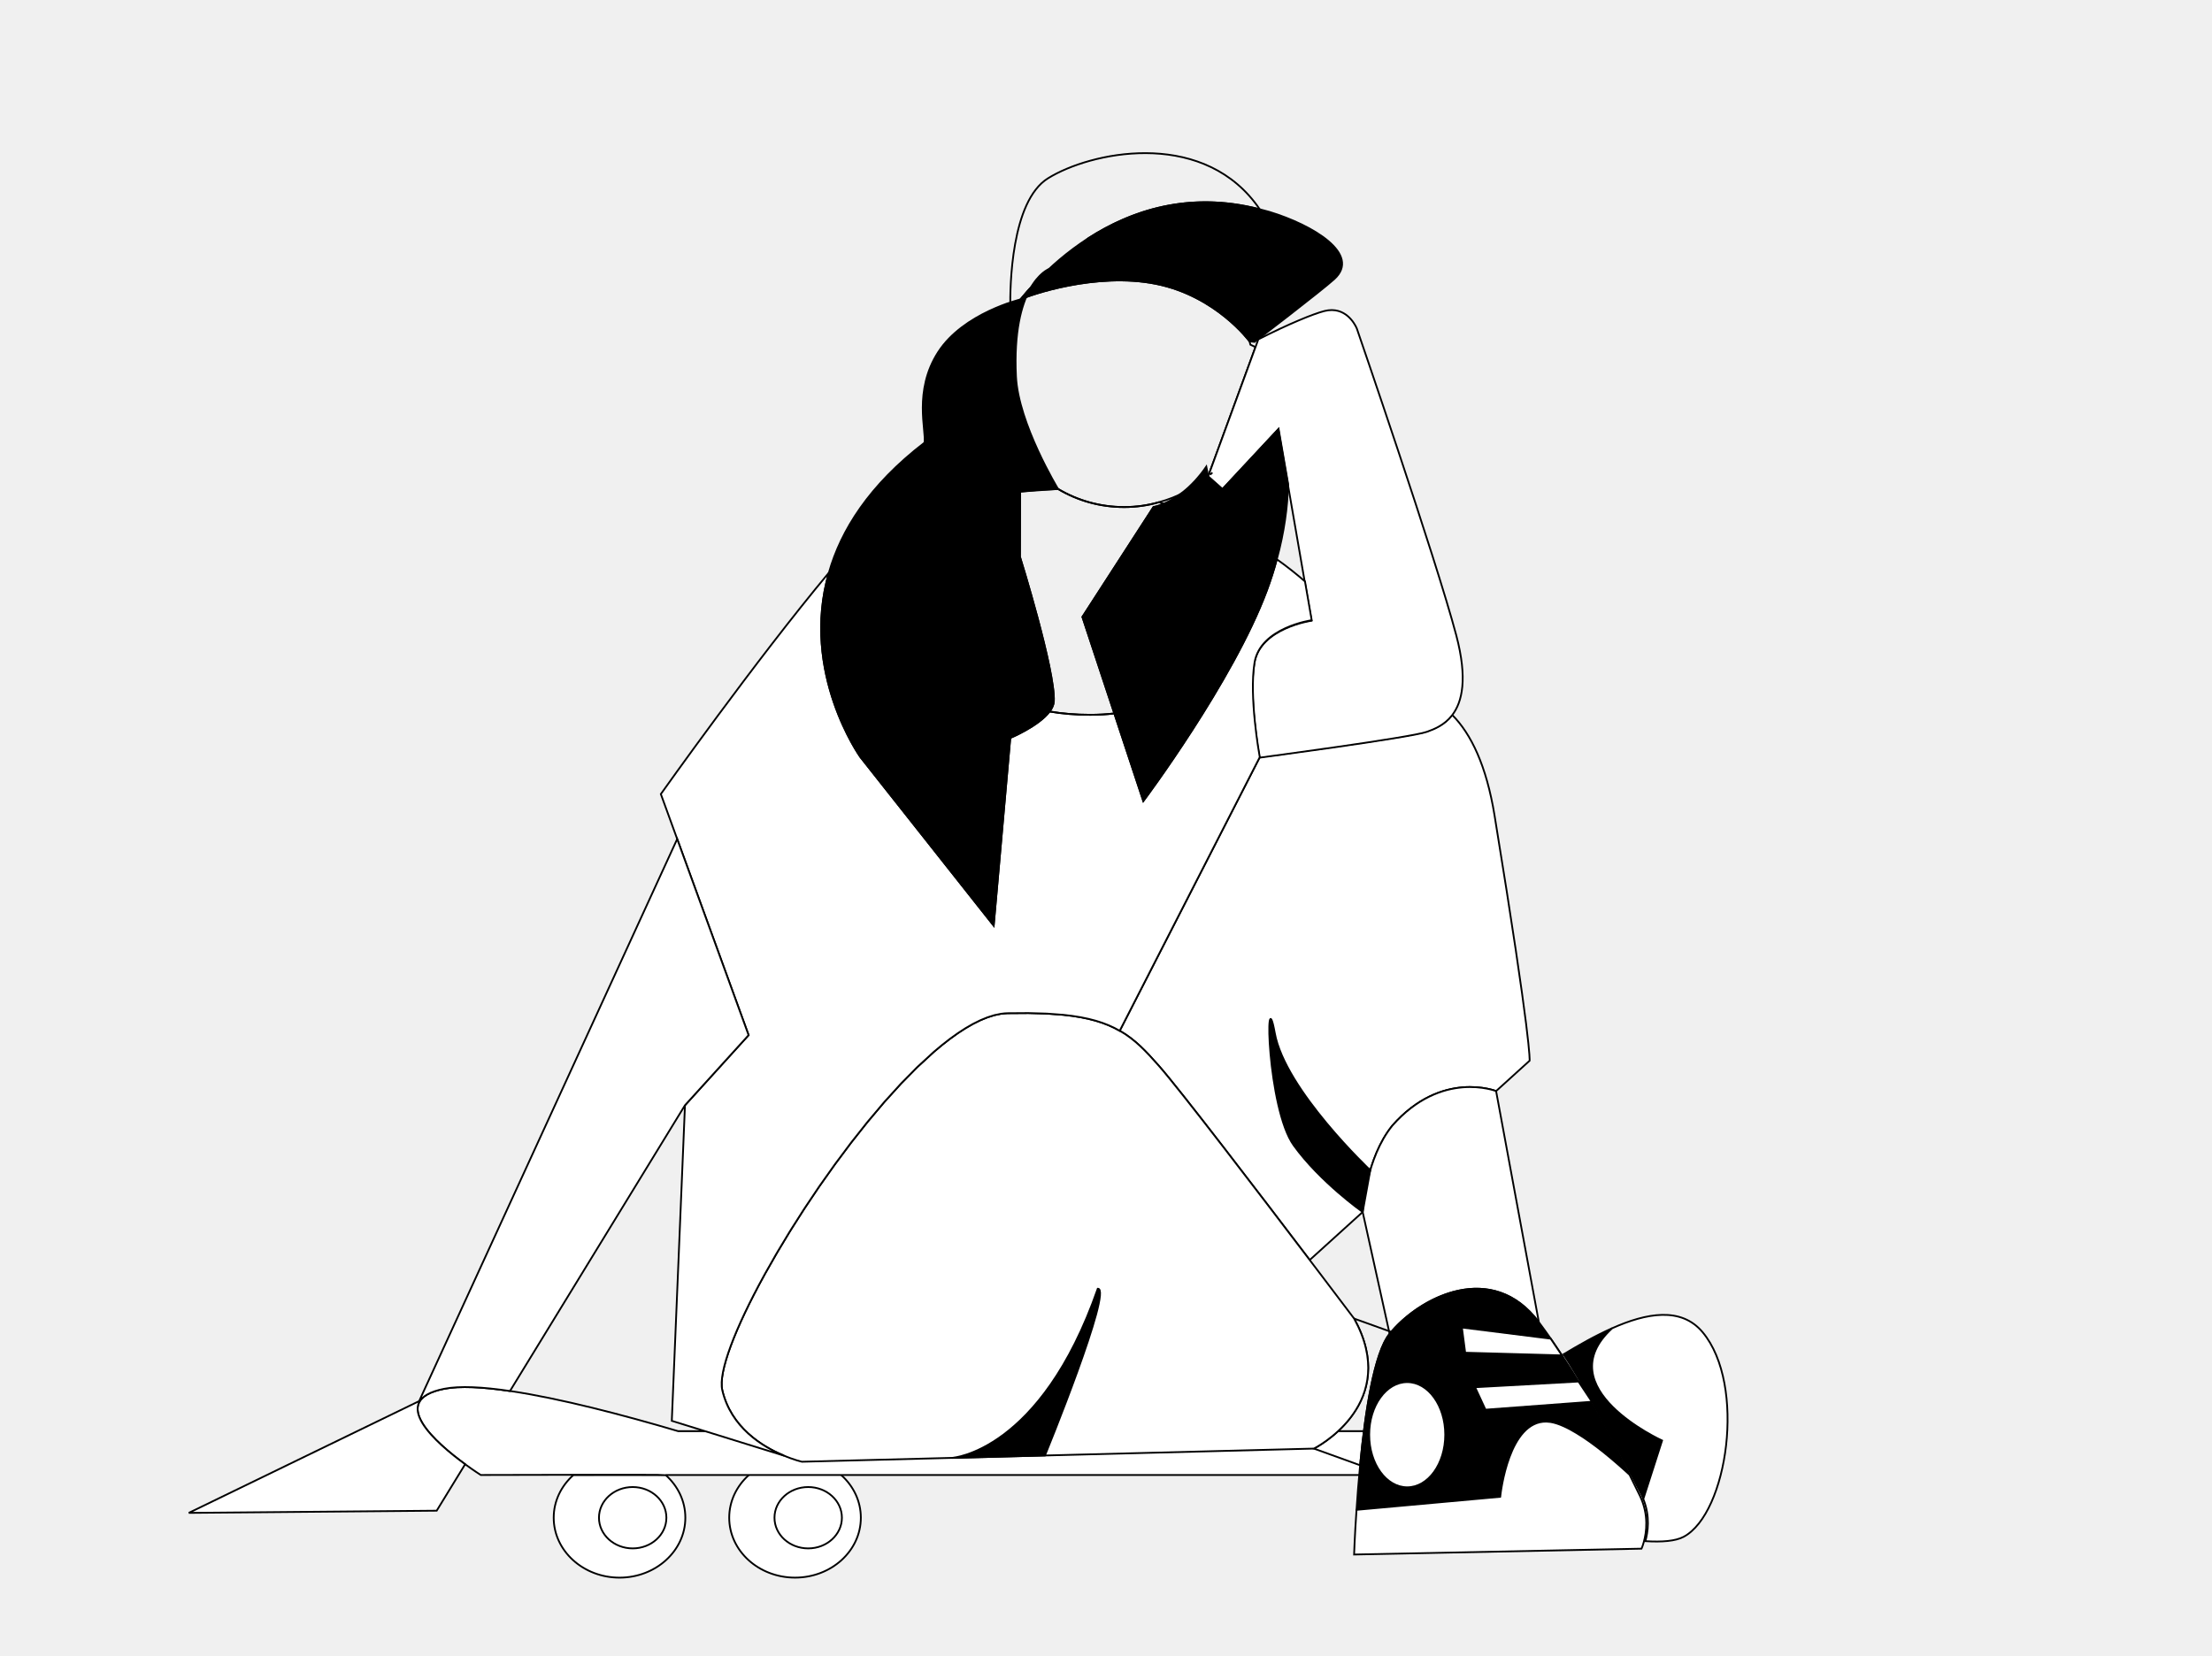
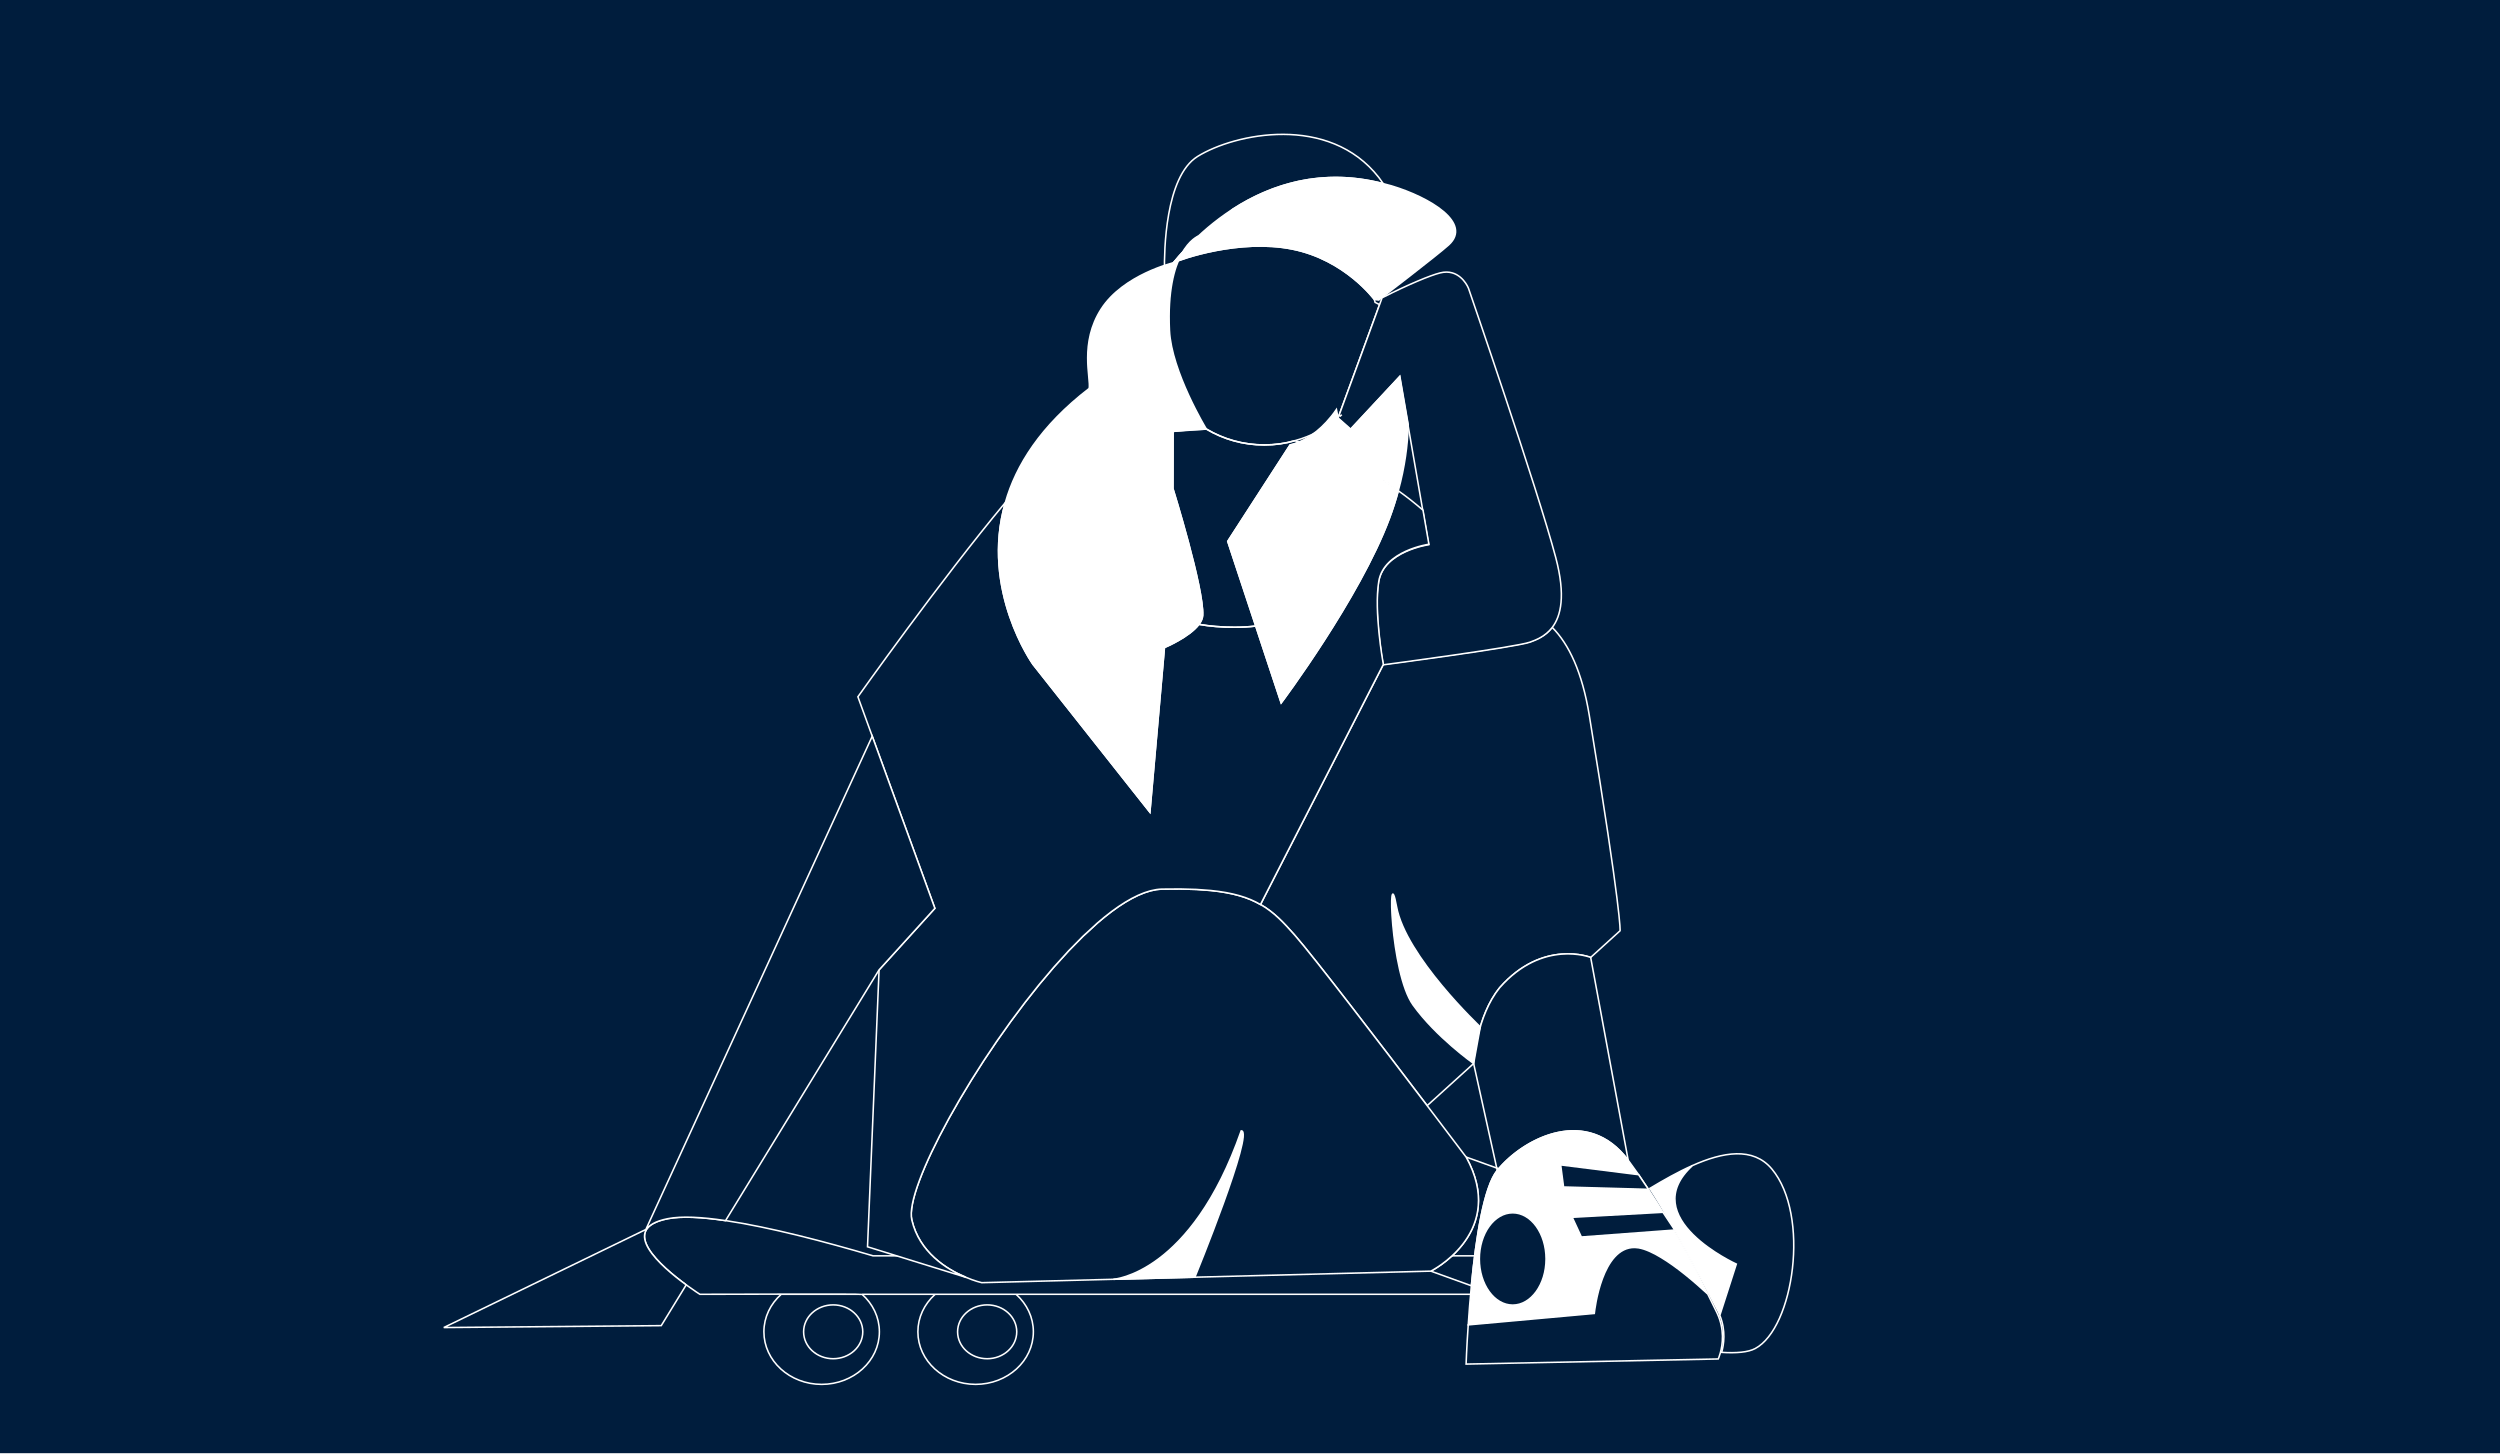
- <svg xmlns="http://www.w3.org/2000/svg" xmlns:xlink="http://www.w3.org/1999/xlink" width="621px" height="465px" viewBox="0 0 621 465" version="1.1">
+ <svg xmlns="http://www.w3.org/2000/svg" width="800" height="465" viewBox="0 0 800 465" fill="none">
+   <g clip-path="url(#clip0_630_1238)">
+     <rect width="800" height="465" fill="#001D3D" />
+     <path fill-rule="evenodd" clip-rule="evenodd" d="M275.858 414.176C279.28 417.222 281.403 421.474 281.403 426.176C281.403 435.462 273.124 443 262.925 443C252.728 443 244.448 435.462 244.448 426.176C244.448 421.474 246.57 417.222 249.993 414.176H275.858Z" fill="#001D3D" />
+     <mask id="mask0_630_1238" style="mask-type:alpha" maskUnits="userSpaceOnUse" x="244" y="414" width="38" height="29">
+       <path d="M275.858 414.176C279.28 417.222 281.403 421.474 281.403 426.176C281.403 435.462 273.124 443 262.925 443C252.728 443 244.448 435.462 244.448 426.176C244.448 421.474 246.57 417.222 249.993 414.176H275.858Z" fill="white" />
+     </mask>
+     <g mask="url(#mask0_630_1238)">
+       <path d="M266.62 434.791C271.847 434.791 276.085 430.934 276.085 426.176C276.085 421.418 271.847 417.561 266.62 417.561C261.394 417.561 257.156 421.418 257.156 426.176C257.156 430.934 261.394 434.791 266.62 434.791Z" fill="#001D3D" stroke="white" stroke-width="0.5" />
+     </g>
+     <path fill-rule="evenodd" clip-rule="evenodd" d="M275.858 414.176C279.28 417.222 281.403 421.474 281.403 426.176C281.403 435.462 273.124 443 262.925 443C252.728 443 244.448 435.462 244.448 426.176C244.448 421.474 246.57 417.222 249.993 414.176H275.858Z" stroke="white" stroke-width="0.5" />
+     <path d="M312.199 442.996C322.403 442.996 330.676 435.465 330.676 426.176C330.676 416.886 322.403 409.356 312.199 409.356C301.994 409.356 293.721 416.886 293.721 426.176C293.721 435.465 301.994 442.996 312.199 442.996Z" fill="#001D3D" />
+     <mask id="mask1_630_1238" style="mask-type:alpha" maskUnits="userSpaceOnUse" x="293" y="409" width="38" height="34">
+       <path d="M312.199 442.996C322.403 442.996 330.676 435.465 330.676 426.176C330.676 416.886 322.403 409.356 312.199 409.356C301.994 409.356 293.721 416.886 293.721 426.176C293.721 435.465 301.994 442.996 312.199 442.996Z" fill="white" />
+     </mask>
+     <g mask="url(#mask1_630_1238)">
+       <path d="M315.894 434.792C321.121 434.792 325.358 430.935 325.358 426.177C325.358 421.419 321.121 417.562 315.894 417.562C310.667 417.562 306.43 421.419 306.43 426.177C306.43 430.935 310.667 434.792 315.894 434.792Z" fill="#001D3D" stroke="white" stroke-width="0.5" />
+     </g>
+     <path d="M312.199 442.996C322.403 442.996 330.676 435.465 330.676 426.176C330.676 416.886 322.403 409.356 312.199 409.356C301.994 409.356 293.721 416.886 293.721 426.176C293.721 435.465 301.994 442.996 312.199 442.996Z" stroke="white" stroke-width="0.5" />
+     <path fill-rule="evenodd" clip-rule="evenodd" d="M219.399 411.021C211.484 405.225 197.554 393.145 213.704 389.976C218.082 389.114 224.56 389.459 232.175 390.597L232.501 390.64C246.333 392.702 263.846 397.286 279.384 401.871H475.263V414.178H275.858C275.701 414.037 223.969 414.178 223.969 414.178C223.969 414.178 222.103 413.003 219.584 411.157L219.399 411.021Z" fill="#001D3D" stroke="white" stroke-width="0.5" />
+     <path fill-rule="evenodd" clip-rule="evenodd" d="M496.691 200.74C502.012 206.107 506.293 214.994 508.572 228.924C519.042 292.919 518.427 297.842 518.427 297.842L509.015 306.378C509.015 306.378 493.747 300.341 479.907 316.051C472.288 325.448 471.561 340.327 471.561 340.327L456.699 353.798L456.662 353.773C442.43 335.011 420.322 306.076 414.338 299.282C410.754 295.215 407.688 291.953 403.55 289.553L403.352 289.443L442.67 212.605C442.67 212.605 485.167 206.976 489.688 205.334C491.64 204.624 494.523 203.527 496.691 200.74Z" fill="#001D3D" stroke="white" stroke-width="0.5" />
+     <path fill-rule="evenodd" clip-rule="evenodd" d="M471.568 340.284C471.617 339.404 472.522 325.159 479.907 316.051C493.747 300.341 509.015 306.378 509.015 306.378L521.026 371.293C507.821 353.663 487.428 364.302 479.125 374.536L471.562 340.327L471.568 340.284Z" fill="#001D3D" stroke="white" stroke-width="0.5" />
+     <path fill-rule="evenodd" clip-rule="evenodd" d="M375.415 84.184C373.602 86.43 372.667 87.86 372.667 87.86L372.632 86.538C372.539 80.615 372.815 56.518 383.234 50.056C395.142 42.672 425.26 36.391 441.202 56.761C441.728 57.434 442.218 58.104 442.672 58.777C422.764 53.619 406.439 59.237 394.58 66.88L378.154 80.987L377.475 81.728L375.502 84.076L375.415 84.184Z" stroke="white" stroke-width="0.5" />
+     <path fill-rule="evenodd" clip-rule="evenodd" d="M379.077 79.975C382.316 76.47 386.746 72.276 392.265 68.429C404.272 60.037 421.434 53.274 442.672 58.777L445.341 59.492C457.555 63.184 471.235 71.389 463.573 78.363C459.945 81.663 441.202 96.004 441.202 96.004L439.79 95.836L439.643 95.328C439.614 95.23 439.585 95.132 439.554 95.033C439.345 94.35 439.79 95.836 439.79 95.836C439.79 95.836 430.454 83.081 413.517 79.697C396.601 76.317 377.892 82.899 375.518 84.072C376.47 82.892 377.659 81.498 379.077 79.975Z" fill="white" stroke="white" stroke-width="0.5" />
+     <path fill-rule="evenodd" clip-rule="evenodd" d="M479.587 374.007L479.223 374.413L479.125 374.536C474.77 379.896 472.245 396.689 470.841 411.446L457.863 406.763C457.863 406.763 482.5 394.455 469.153 370.253L479.587 374.007Z" stroke="white" stroke-width="0.5" />
+     <path fill-rule="evenodd" clip-rule="evenodd" d="M510.167 420.301L469.831 423.962C470.077 420.233 470.403 415.932 470.841 411.446L470.902 410.75C472.319 396.166 474.844 379.816 479.125 374.536L479.223 374.413L479.587 374.007L479.685 373.89C488.296 363.865 508.097 354.038 521.026 371.293L521.278 371.625C523.415 374.493 525.503 377.508 527.499 380.591C527.08 380.837 527.08 380.837 527.499 380.591C535.512 392.739 542.373 405.79 546.488 414.11C538.807 407.027 529.051 399.292 523.15 399.188C512.267 398.991 510.167 420.301 510.167 420.301Z" fill="white" stroke="white" stroke-width="0.5" />
+     <path fill-rule="evenodd" clip-rule="evenodd" d="M550.46 433.064C550.152 434.208 549.838 434.867 549.838 434.867L469.153 436.51C469.153 436.51 469.319 431.347 469.831 423.962L510.167 420.301L510.179 420.246C510.309 418.996 512.606 398.997 523.15 399.188L524.302 399.292C525.411 399.471 526.63 399.871 527.918 400.449C529.094 400.966 530.332 401.624 531.601 402.406C536.454 405.317 541.85 409.834 546.488 414.11L549.432 420.098C551.951 425.415 551.224 430.35 550.491 432.947L550.46 433.064Z" fill="#001D3D" stroke="white" stroke-width="0.5" />
+     <path fill-rule="evenodd" clip-rule="evenodd" d="M428.189 133.734C424.244 137.087 419.57 139.601 414.435 141L414.363 141.02C411.256 141.921 407.974 142.382 404.584 142.382C397.834 142.382 391.508 140.553 386.093 137.331L386.03 137.294C375.214 130.96 367.966 119.217 367.966 105.796C367.966 99.278 369.675 93.156 372.692 87.863L372.854 87.598C373.212 87.073 374.107 85.805 375.518 84.072C377.892 82.899 396.601 76.317 413.517 79.697C430.455 83.081 439.79 95.836 439.79 95.836L439.834 95.984L440.032 96.776L441.467 97.462L428.189 133.734Z" stroke="white" stroke-width="0.5" />
+     <path fill-rule="evenodd" clip-rule="evenodd" d="M442.262 95.292C450.682 91.01 457.703 88.119 460.832 87.331C461.547 87.151 462.212 87.07 462.834 87.068H462.963C467.915 87.138 469.917 92.254 469.917 92.254C469.917 92.254 492.09 156.663 497.836 178.406C501.07 190.631 499.499 197.15 496.697 200.802L496.629 200.888C494.461 203.675 491.579 204.771 489.626 205.482C485.105 207.123 442.608 212.752 442.608 212.752L442.599 212.704C442.421 211.716 439.579 195.739 441.141 186.201C442.752 176.355 457.186 174.303 457.186 174.303L447.886 120.561L432.138 137.459L428.127 133.904L442.262 95.292ZM429.37 132.712C429.154 132.909 428.936 133.103 428.715 133.293C428.936 133.103 429.154 132.909 429.37 132.712Z" fill="#001D3D" stroke="white" stroke-width="0.5" />
+     <path fill-rule="evenodd" clip-rule="evenodd" d="M541.603 372.967C523.237 389.766 555.616 404.505 555.616 404.505L550.343 420.91L549.894 419.79C549.894 419.79 535.974 392.431 527.961 380.284C532.155 377.773 536.855 375.065 541.603 372.967Z" fill="white" stroke="white" stroke-width="0.5" />
+     <path fill-rule="evenodd" clip-rule="evenodd" d="M541.603 372.967C551.205 368.684 560.98 366.868 567.01 374.099C579.328 388.868 573.988 424.965 561.67 431.531C559.409 432.738 555.609 433.058 550.922 432.756C551.612 430.375 552.345 425.87 550.343 420.91L555.615 404.504C555.615 404.504 523.237 389.766 541.603 372.967Z" fill="#001D3D" stroke="white" stroke-width="0.5" />
+     <path fill-rule="evenodd" clip-rule="evenodd" d="M524.345 375.896L499.413 372.764L500.337 379.84L527.499 380.591L524.345 375.896Z" fill="#001D3D" stroke="white" stroke-width="0.5" />
+     <path fill-rule="evenodd" clip-rule="evenodd" d="M503.109 389.533L532.149 387.933L535.912 393.612L506.034 395.84L503.109 389.533Z" fill="#001D3D" stroke="white" stroke-width="0.5" />
+     <path d="M484.065 417.632C489.961 417.632 494.74 411.02 494.74 402.864C494.74 394.707 489.961 388.095 484.065 388.095C478.169 388.095 473.389 394.707 473.389 402.864C473.389 411.02 478.169 417.632 484.065 417.632Z" fill="#001D3D" stroke="white" stroke-width="0.5" />
+     <path fill-rule="evenodd" clip-rule="evenodd" d="M308.76 408.603C302.93 406.141 294.176 400.769 291.771 390.357C290.598 385.28 295.443 372.825 303.494 358.173L303.903 357.435L307.122 351.798L309.04 348.604L310.838 345.638L312.898 342.389L314.816 339.392L316.997 336.131L319.014 333.134L321.296 329.903L323.393 326.949L325.755 323.78L327.911 320.9L330.334 317.83L332.529 315.067L334.993 312.137L337.205 309.516L339.693 306.765L341.898 304.335L344.395 301.793L346.569 299.596L349.061 297.301L351.208 295.332L352.369 294.359L353.445 293.461L354.626 292.538L355.68 291.72L356.851 290.876L357.881 290.138L359.039 289.381L360.039 288.735L361.187 288.07L362.151 287.517L363.291 286.95L364.212 286.492L365.352 286.023L366.216 285.67L367.377 285.304L368.159 285.059L369.405 284.8L370.035 284.67L371.84 284.512L377.688 284.47L382.865 284.619L387.434 284.957C394.577 285.677 399.447 287.178 403.352 289.443L403.55 289.553C407.688 291.953 410.754 295.215 414.338 299.282C420.321 306.076 442.43 335.011 456.662 353.773L459.292 357.226L469.153 370.253L470.299 372.487C480.979 395.219 457.863 406.763 457.863 406.763L314.149 410.455C314.149 410.455 311.938 409.975 308.897 408.658L308.76 408.603Z" fill="#001D3D" stroke="white" stroke-width="0.5" />
+     <path fill-rule="evenodd" clip-rule="evenodd" d="M447.45 157.039C450.565 159.25 453.207 161.389 455.363 163.271L457.248 174.156C457.248 174.156 442.814 176.207 441.202 186.053C439.641 195.592 442.482 211.569 442.661 212.556L442.67 212.605L403.352 289.442C399.447 287.178 394.577 285.676 387.434 284.956L382.865 284.619L377.688 284.47L371.84 284.512C371.25 284.525 370.648 284.579 370.035 284.67L370.028 284.671L369.405 284.8L368.174 285.054L368.145 285.062L367.377 285.304L366.24 285.66L366.194 285.676L365.352 286.023L364.245 286.476L364.181 286.505L363.291 286.95L362.193 287.492L362.111 287.535L361.187 288.07L360.09 288.704L359.99 288.766L359.039 289.381L357.942 290.095L357.822 290.175L356.851 290.876L355.752 291.658L355.613 291.762L354.626 292.538L353.526 293.393L353.367 293.522L352.369 294.359L351.269 295.276L351.091 295.43L349.061 297.301L346.682 299.479L346.569 299.596L346.464 299.688L344.395 301.793L342.031 304.187L341.898 304.334L341.774 304.464L339.693 306.765L337.356 309.337L337.205 309.516L337.062 309.676L334.993 312.137L332.697 314.851L332.529 315.066L332.369 315.251L330.334 317.83L328.094 320.654L327.911 320.9L327.736 321.122L325.755 323.78L323.588 326.672L323.393 326.949L323.204 327.202L321.296 329.903L319.218 332.832L319.014 333.134L318.814 333.417L316.997 336.131L315.024 339.066L314.816 339.392L314.607 339.7L312.898 342.389L311.047 345.287L310.838 345.638L310.624 345.97L309.04 348.604L307.327 351.435L307.122 351.798L306.906 352.155L305.461 354.702L303.903 357.435L303.495 358.173C295.443 372.825 290.598 385.28 291.771 390.357C294.195 400.849 303.069 406.227 308.897 408.658L308.9 408.689L277.604 398.972L281.3 310.359L299.162 290.667L274.525 222.975C274.525 222.975 301.147 185.425 321.717 160.798C313.618 188.858 330.573 212.605 330.573 212.605L367.966 259.897L372.621 207.209C372.621 207.209 380.576 203.901 383.655 199.792C387.165 200.4 390.952 200.719 395.039 200.719C397.427 200.719 399.694 200.597 401.845 200.334L409.977 224.924C409.977 224.924 435.054 191.465 444.621 165.848C445.743 162.843 446.683 159.906 447.45 157.039Z" fill="#001D3D" stroke="white" stroke-width="0.5" />
+     <path fill-rule="evenodd" clip-rule="evenodd" d="M384.659 137.39L386.093 137.331C391.508 140.553 397.834 142.382 404.584 142.382C407.974 142.382 411.257 141.921 414.363 141.02L415.74 141.438C413.961 142.207 412.831 142.382 412.831 142.382L392.884 173.233L401.845 200.335C399.695 200.597 397.427 200.719 395.039 200.719C390.952 200.719 387.165 200.4 383.655 199.792L383.72 199.705C384.381 198.809 384.802 197.872 384.853 196.925C385.306 188.449 375.337 156.354 375.337 156.354L375.382 138.058L375.907 138.007L384.659 137.39Z" stroke="white" stroke-width="0.5" />
+     <path fill-rule="evenodd" clip-rule="evenodd" d="M383.655 199.792C380.576 203.901 372.621 207.209 372.621 207.209L367.966 259.897L330.573 212.605C330.573 212.605 313.618 188.858 321.717 160.798C322.155 160.269 322.591 159.747 323.024 159.231L322.839 159.444L321.717 160.798C325.097 148.913 332.988 136.263 348.538 124.311C349.148 121.125 345.355 109.747 352.438 98.817C359.521 87.887 375.518 84.072 375.518 84.072L378.076 81.334C380.628 76.613 383.474 75.556 383.474 75.556L378.076 81.334C375.728 85.677 373.628 93.122 374.224 105.697C374.851 118.924 386.03 137.294 386.03 137.294L384.659 137.39L380.55 137.561L375.907 138.007L375.382 138.044L375.337 156.354C375.337 156.354 385.305 188.449 384.853 196.925C384.802 197.872 384.381 198.808 383.72 199.705L383.655 199.792ZM392.884 173.233L412.831 142.382C412.831 142.382 413.961 142.207 415.74 141.437L415.879 141.377C418.812 140.091 423.413 137.228 427.659 131.035L428.189 133.756L432.199 137.311L447.948 120.413L450.633 135.916C450.46 142.361 449.53 149.441 447.45 157.039L446.473 156.327C445.389 155.6 444.489 154.378 443.289 153.961L442.755 153.835C444.424 154.905 445.993 155.974 447.45 157.039C446.683 159.906 445.743 162.843 444.621 165.849C435.054 191.465 409.977 224.924 409.977 224.924L392.884 173.233ZM439.874 152.049C439.709 151.95 439.544 151.852 439.378 151.754C439.212 151.656 439.045 151.558 438.877 151.459C439.212 151.656 439.545 151.852 439.874 152.049ZM437.913 150.903L438.073 150.995L437.913 150.903ZM435.525 149.581L435.639 149.642L435.525 149.581ZM338.451 148.821L338.352 148.867L338.608 148.749L338.451 148.821ZM338.968 148.583L338.871 148.628L339.121 148.514L338.968 148.583ZM339.484 148.349L339.388 148.392L339.634 148.281L339.484 148.349ZM339.998 148.117L339.904 148.159L340.148 148.051L339.998 148.117ZM340.512 147.888L340.419 147.93L340.661 147.823L340.512 147.888ZM341.025 147.662L340.932 147.703L341.175 147.597L341.025 147.662ZM341.537 147.439L341.443 147.48L341.689 147.373L341.537 147.439ZM374.584 138.155C370.911 138.614 367.141 139.281 363.277 140.181C359.412 141.081 355.454 142.213 351.407 143.603C359.504 140.823 367.238 139.074 374.584 138.155Z" fill="white" stroke="white" stroke-width="0.5" />
+     <path fill-rule="evenodd" clip-rule="evenodd" d="M219.585 411.157L211.599 424.202L142 424.818L206.671 393.434L279.117 235.591L299.161 290.667L281.3 310.359L232.175 390.597C224.56 389.459 218.082 389.114 213.704 389.976C197.428 393.169 211.704 405.415 219.585 411.157Z" fill="#001D3D" stroke="white" stroke-width="0.5" />
+     <path fill-rule="evenodd" clip-rule="evenodd" d="M356.268 409.378C356.268 409.378 381.144 407.821 397.195 361.865C401.543 361.755 382.357 408.708 382.357 408.708L356.268 409.378Z" fill="white" stroke="white" stroke-width="0.5" />
+     <path fill-rule="evenodd" clip-rule="evenodd" d="M473.692 328.599C473.692 328.599 449.746 306.039 446.87 290.039C443.996 274.04 444.816 311.374 452.209 321.626C459.6 331.885 471.561 340.327 471.561 340.327L473.692 328.599Z" fill="white" stroke="white" stroke-width="0.5" />
+   </g>
  <defs>
-     <path d="M31.41,0 C34.833,3.046 36.955,7.298 36.955,12 C36.955,21.286 28.676,28.824 18.477,28.824 C8.28,28.824 0,21.286 0,12 C0,7.298 2.122,3.046 5.546,0 L31.41,0 Z" id="path-1" />
-     <ellipse id="path-3" cx="18.477" cy="16.82" rx="18.477" ry="16.82" />
+     <clipPath id="clip0_630_1238">
+       <rect width="800" height="465" fill="white" />
+     </clipPath>
  </defs>
-   <g id="Artboard" stroke="none" stroke-width="1" fill="none" fill-rule="evenodd">
-     <g id="g_02" transform="translate(0, -325)">
-       <rect id="Rectangle" x="0" y="0" width="575" height="914" />
-       <g id="Layer1" transform="translate(53, 368)">
-         <g id="Group" transform="translate(64.24344, 346.4933)">
-           <g transform="translate(38.20437, 24.68273)">
-             <path d="M31.41,0 C34.833,3.046 36.955,7.298 36.955,12 C36.955,21.286 28.676,28.824 18.477,28.824 C8.28,28.824 0,21.286 0,12 C0,7.298 2.122,3.046 5.546,0 L31.41,0 Z" id="Path" fill="#FFFFFF" />
-             <g id="Clipped">
-               <mask id="mask-2" fill="white">
-                 <use xlink:href="#path-1" />
-               </mask>
-               <g id="Path" />
-               <g id="Group" mask="url(#mask-2)" fill="#FFFFFF" stroke="#000000" stroke-width="0.5">
-                 <g transform="translate(12.70865, 3.385286)" id="Oval">
-                   <ellipse cx="9.464" cy="8.615" rx="9.464" ry="8.615" />
-                 </g>
-               </g>
-             </g>
-             <path d="M31.41,0 C34.833,3.046 36.955,7.298 36.955,12 C36.955,21.286 28.676,28.824 18.477,28.824 C8.28,28.824 0,21.286 0,12 C0,7.298 2.122,3.046 5.546,0 L31.41,0 Z" id="Path" stroke="#000000" stroke-width="0.5" />
-           </g>
-           <g transform="translate(87.47767, 19.86254)">
-             <ellipse id="Oval" fill="#FFFFFF" cx="18.477" cy="16.82" rx="18.477" ry="16.82" />
-             <g id="Clipped">
-               <mask id="mask-4" fill="white">
-                 <use xlink:href="#path-3" />
-               </mask>
-               <g id="Oval" />
-               <g id="Group" mask="url(#mask-4)" fill="#FFFFFF" stroke="#000000" stroke-width="0.5">
-                 <g transform="translate(12.70865, 8.20548)" id="Oval">
-                   <ellipse cx="9.464" cy="8.615" rx="9.464" ry="8.615" />
-                 </g>
-               </g>
-             </g>
-             <ellipse id="Oval" stroke="#000000" stroke-width="0.5" cx="18.477" cy="16.82" rx="18.477" ry="16.82" />
-           </g>
-           <path d="M13.156,21.528 C5.241,15.731 -8.689,3.651 7.46,0.482 C11.839,-0.379 18.316,-0.035 25.932,1.104 L26.257,1.147 C40.09,3.208 57.603,7.793 73.14,12.377 L269.02,12.377 L269.02,24.685 L69.614,24.685 C69.458,24.543 17.725,24.685 17.725,24.685 C17.725,24.685 15.86,23.509 13.341,21.663 L13.156,21.528 Z" id="Path" stroke="#000000" stroke-width="0.5" fill="#FFFFFF" />
-         </g>
-         <path d="M354.691,157.74 C360.012,163.107 364.293,171.994 366.572,185.924 C377.042,249.919 376.426,254.842 376.426,254.842 L367.015,263.378 C367.015,263.378 351.747,257.341 337.907,273.051 C330.288,282.448 329.561,297.328 329.561,297.328 L314.699,310.798 L314.662,310.773 C300.43,292.011 278.321,263.076 272.338,256.282 C268.754,252.215 265.688,248.953 261.55,246.553 L261.352,246.443 L300.67,169.605 C300.67,169.605 343.167,163.976 347.688,162.334 C349.64,161.624 352.523,160.527 354.691,157.74 Z" id="Path" stroke="#000000" stroke-width="0.5" fill="#FFFFFF" />
-         <path d="M329.568,297.284 C329.617,296.404 330.522,282.159 337.907,273.051 C351.747,257.341 367.015,263.378 367.015,263.378 L379.026,328.293 C365.82,310.663 345.427,321.302 337.125,331.536 L329.561,297.328 L329.568,297.284 Z" id="Path" stroke="#000000" stroke-width="0.5" fill="#FFFFFF" />
-         <path d="M233.415,41.184 C231.602,43.43 230.667,44.86 230.667,44.86 L230.632,43.538 C230.539,37.615 230.815,13.518 241.234,7.056 C253.142,-0.328 283.26,-6.609 299.202,13.761 C299.728,14.434 300.218,15.104 300.672,15.777 C280.764,10.619 264.439,16.238 252.58,23.88 L236.154,37.987 L235.475,38.727 L233.502,41.076 L233.415,41.184 Z" id="Path" stroke="#000000" stroke-width="0.5" />
-         <path d="M237.077,36.975 C240.316,33.47 244.746,29.276 250.265,25.429 C262.273,17.037 279.434,10.274 300.672,15.777 L303.341,16.492 C315.555,20.184 329.235,28.389 321.573,35.363 C317.945,38.663 299.202,53.004 299.202,53.004 L297.79,52.836 L297.643,52.328 C297.614,52.23 297.585,52.132 297.554,52.033 C297.345,51.35 297.79,52.836 297.79,52.836 C297.79,52.836 288.455,40.081 271.517,36.697 C254.601,33.317 235.892,39.899 233.518,41.072 C234.47,39.892 235.659,38.498 237.077,36.975 Z" id="Path" stroke="#000000" stroke-width="0.5" fill="#000000" />
-         <path d="M337.587,331.007 L337.223,331.413 L337.125,331.536 C332.77,336.896 330.245,353.689 328.841,368.446 L315.863,363.763 C315.863,363.763 340.5,351.455 327.153,327.253 L337.587,331.007 Z" id="Path" stroke="#000000" stroke-width="0.5" />
-         <path d="M368.167,377.301 L327.831,380.962 C328.077,377.233 328.403,372.932 328.841,368.446 L328.902,367.75 C330.319,353.166 332.844,336.816 337.125,331.536 L337.223,331.413 L337.587,331.007 L337.685,330.89 C346.296,320.865 366.098,311.038 379.026,328.293 L379.278,328.625 C381.415,331.493 383.503,334.508 385.499,337.591 C385.08,337.837 385.08,337.837 385.499,337.591 C393.512,349.739 400.373,362.791 404.488,371.11 C396.807,364.028 387.051,356.292 381.151,356.188 C370.267,355.991 368.167,377.301 368.167,377.301 Z" id="Path" stroke="#000000" stroke-width="0.5" fill="#000000" />
-         <path d="M408.46,390.064 C408.152,391.208 407.838,391.867 407.838,391.867 L327.153,393.51 C327.153,393.51 327.319,388.347 327.831,380.962 L368.167,377.301 L368.179,377.246 C368.309,375.996 370.606,355.997 381.151,356.188 L382.302,356.292 C383.411,356.471 384.63,356.871 385.918,357.449 C387.094,357.966 388.332,358.625 389.601,359.406 C394.454,362.317 399.85,366.834 404.488,371.11 L407.432,377.098 C409.951,382.415 409.224,387.35 408.491,389.947 L408.46,390.064 Z" id="Path" stroke="#000000" stroke-width="0.5" fill="#FFFFFF" />
-         <path d="M286.189,90.734 C282.244,94.087 277.569,96.601 272.435,98 L272.362,98.02 C269.256,98.921 265.974,99.382 262.584,99.382 C255.834,99.382 249.508,97.553 244.093,94.33 L244.03,94.294 C233.214,87.96 225.966,76.217 225.966,62.796 C225.966,56.278 227.675,50.156 230.692,44.863 L230.853,44.598 C231.212,44.073 232.107,42.805 233.518,41.072 C235.892,39.899 254.601,33.317 271.517,36.697 C288.455,40.081 297.79,52.836 297.79,52.836 L297.834,52.984 L298.032,53.776 L299.467,54.462 L286.189,90.734 Z" id="Path" stroke="#000000" stroke-width="0.5" />
-         <path d="M300.262,52.292 C308.682,48.01 315.703,45.119 318.832,44.331 C319.547,44.151 320.212,44.07 320.834,44.068 L320.963,44.068 C325.915,44.138 327.917,49.254 327.917,49.254 C327.917,49.254 350.09,113.663 355.836,135.406 C359.07,147.631 357.499,154.15 354.697,157.802 L354.629,157.888 C352.461,160.675 349.579,161.771 347.626,162.482 C343.105,164.123 300.608,169.752 300.608,169.752 L300.599,169.704 C300.421,168.716 297.579,152.739 299.141,143.201 C300.752,133.355 315.186,131.303 315.186,131.303 L305.886,77.561 L290.138,94.459 L286.127,90.904 L300.262,52.292 Z M287.37,89.712 C287.154,89.909 286.936,90.103 286.715,90.293 C286.936,90.103 287.154,89.909 287.37,89.712 Z" id="Shape" stroke="#000000" stroke-width="0.5" fill="#FFFFFF" />
-         <g id="Group" transform="translate(385.9608, 329.9668)" fill="#000000" stroke="#000000" stroke-width="0.5">
-           <path d="M13.643,0 C-4.724,16.8 27.655,31.538 27.655,31.538 L22.382,47.943 L21.933,46.824 C21.933,46.824 8.013,19.464 0,7.317 C4.194,4.806 8.894,2.098 13.643,0 Z" id="Path" />
-         </g>
-         <path d="M399.603,329.967 C409.206,325.684 418.98,323.868 425.01,331.099 C437.328,345.868 431.988,381.966 419.67,388.532 C417.41,389.738 413.609,390.058 408.922,389.756 C409.612,387.375 410.345,382.87 408.343,377.91 L413.615,361.504 C413.615,361.504 381.237,346.766 399.603,329.967 Z" id="Path" stroke="#000000" stroke-width="0.5" fill="#FFFFFF" />
-         <polygon id="Path" stroke="#000000" stroke-width="0.5" fill="#FFFFFF" points="382.345 332.896 357.413 329.764 358.337 336.84 385.499 337.591" />
-         <polygon id="Path" stroke="#000000" stroke-width="0.5" fill="#FFFFFF" points="361.109 346.533 390.149 344.933 393.912 350.612 364.034 352.84" />
-         <g id="Group" transform="translate(331.3888, 345.0946)" fill="#FFFFFF" stroke="#000000" stroke-width="0.5">
-           <ellipse id="Oval" cx="10.676" cy="14.769" rx="10.676" ry="14.769" />
-         </g>
-         <path d="M166.76,365.603 C160.93,363.141 152.176,357.769 149.771,347.357 C148.598,342.28 153.443,329.825 161.494,315.173 L161.903,314.435 L165.122,308.798 L167.04,305.604 L168.838,302.638 L170.898,299.389 L172.816,296.392 L174.997,293.131 L177.014,290.134 L179.296,286.903 L181.393,283.949 L183.755,280.78 L185.911,277.9 L188.334,274.83 L190.529,272.067 L192.993,269.137 L195.205,266.516 L197.693,263.765 L199.898,261.335 L202.395,258.793 L204.569,256.596 L207.061,254.301 L209.208,252.332 L210.369,251.359 L211.445,250.461 L212.626,249.538 L213.68,248.719 L214.851,247.876 L215.88,247.138 L217.039,246.381 L218.039,245.735 L219.187,245.07 L220.151,244.516 L221.291,243.95 L222.211,243.492 L223.352,243.023 L224.216,242.67 L225.377,242.304 L226.159,242.059 L227.405,241.8 L228.035,241.67 L229.84,241.512 L235.688,241.47 L240.865,241.619 L245.434,241.957 C252.577,242.677 257.447,244.178 261.352,246.443 L261.55,246.553 C265.688,248.953 268.754,252.215 272.338,256.282 C278.321,263.076 300.43,292.011 314.662,310.773 L317.292,314.226 L327.153,327.253 L328.299,329.487 C338.979,352.219 315.863,363.763 315.863,363.763 L172.149,367.455 C172.149,367.455 169.938,366.975 166.897,365.658 L166.76,365.603 Z" id="Path" stroke="#000000" stroke-width="0.5" fill="#FFFFFF" />
-         <path d="M305.45,114.039 C308.565,116.25 311.207,118.39 313.363,120.271 L315.247,131.156 C315.247,131.156 300.813,133.207 299.202,143.053 C297.641,152.592 300.482,168.569 300.661,169.556 L300.67,169.605 L261.352,246.443 C257.447,244.178 252.577,242.677 245.434,241.957 L240.865,241.619 L235.688,241.47 L229.84,241.512 C229.25,241.525 228.648,241.579 228.035,241.67 L228.028,241.671 L227.405,241.8 L226.174,242.054 L226.145,242.062 L225.377,242.304 L224.24,242.66 L224.194,242.677 L223.352,243.023 L222.245,243.476 L222.181,243.505 L221.291,243.95 L220.193,244.492 L220.111,244.535 L219.187,245.07 L218.09,245.704 L217.99,245.766 L217.039,246.381 L215.941,247.095 L215.822,247.175 L214.851,247.876 L213.752,248.658 L213.613,248.763 L212.626,249.538 L211.526,250.393 L211.367,250.522 L210.369,251.359 L209.269,252.276 L209.091,252.43 L207.061,254.301 L204.682,256.479 L204.569,256.596 L204.464,256.688 L202.395,258.793 L200.031,261.187 L199.898,261.335 L199.774,261.464 L197.693,263.765 L195.356,266.337 L195.205,266.516 L195.062,266.676 L192.993,269.137 L190.697,271.851 L190.529,272.067 L190.369,272.251 L188.334,274.83 L186.094,277.654 L185.911,277.9 L185.736,278.122 L183.755,280.78 L181.588,283.672 L181.393,283.949 L181.204,284.202 L179.296,286.903 L177.218,289.832 L177.014,290.134 L176.814,290.417 L174.997,293.131 L173.024,296.066 L172.816,296.392 L172.607,296.7 L170.898,299.389 L169.047,302.287 L168.838,302.638 L168.624,302.97 L167.04,305.604 L165.327,308.435 L165.122,308.798 L164.906,309.155 L163.461,311.703 L161.903,314.435 L161.494,315.173 C153.443,329.825 148.598,342.28 149.771,347.357 C152.195,357.849 161.069,363.228 166.897,365.658 L166.9,365.689 L135.604,355.972 L139.3,267.359 L157.162,247.667 L132.525,179.975 C132.525,179.975 159.147,142.425 179.717,117.798 C171.618,145.858 188.573,169.605 188.573,169.605 L225.966,216.897 L230.621,164.209 C230.621,164.209 238.576,160.901 241.655,156.792 C245.165,157.4 248.952,157.719 253.039,157.719 C255.427,157.719 257.694,157.597 259.845,157.335 L267.977,181.924 C267.977,181.924 293.054,148.465 302.621,122.849 C303.743,119.843 304.683,116.906 305.45,114.039 Z" id="Path" stroke="#000000" stroke-width="0.5" fill="#FFFFFF" />
-         <path d="M242.659,94.39 L244.093,94.33 C249.508,97.553 255.834,99.382 262.584,99.382 C265.974,99.382 269.256,98.921 272.362,98.02 L273.74,98.437 C271.961,99.207 270.831,99.382 270.831,99.382 L250.884,130.233 L259.845,157.335 C257.694,157.597 255.427,157.719 253.039,157.719 C248.952,157.719 245.165,157.4 241.655,156.792 L241.72,156.705 C242.381,155.808 242.802,154.872 242.853,153.925 C243.305,145.449 233.337,113.354 233.337,113.354 L233.382,95.058 L233.907,95.007 L242.659,94.39 Z" id="Path" stroke="#000000" stroke-width="0.5" />
-         <path d="M241.655,156.792 C238.576,160.901 230.621,164.209 230.621,164.209 L225.966,216.897 L188.573,169.605 C188.573,169.605 171.618,145.858 179.717,117.798 C180.155,117.269 180.591,116.747 181.024,116.231 L180.839,116.444 L179.717,117.798 C183.097,105.913 190.988,93.263 206.538,81.311 C207.148,78.125 203.355,66.747 210.438,55.818 C217.521,44.887 233.518,41.072 233.518,41.072 L236.076,38.334 C238.628,33.613 241.474,32.556 241.474,32.556 L236.076,38.334 C233.728,42.677 231.628,50.122 232.224,62.697 C232.851,75.924 244.03,94.294 244.03,94.294 L242.659,94.39 L238.55,94.561 L233.907,95.007 L233.382,95.044 L233.337,113.354 C233.337,113.354 243.305,145.449 242.853,153.925 C242.802,154.872 242.381,155.808 241.72,156.705 L241.655,156.792 Z M250.884,130.233 L270.831,99.382 C270.831,99.382 271.961,99.207 273.74,98.437 L273.879,98.377 C276.812,97.091 281.413,94.228 285.659,88.035 L286.189,90.756 L290.199,94.311 L305.948,77.413 L308.633,92.916 C308.46,99.361 307.53,106.441 305.45,114.039 L304.473,113.327 C303.389,112.6 302.489,111.378 301.289,110.961 L300.755,110.835 C302.424,111.905 303.993,112.974 305.45,114.039 C304.683,116.906 303.743,119.843 302.621,122.849 C293.054,148.465 267.977,181.924 267.977,181.924 L250.884,130.233 Z M297.874,109.049 C297.709,108.95 297.544,108.852 297.378,108.754 C297.212,108.656 297.045,108.558 296.877,108.459 C297.212,108.656 297.545,108.852 297.874,109.049 Z M295.913,107.903 L296.073,107.995 L295.913,107.903 Z M293.525,106.581 L293.639,106.642 L293.525,106.581 Z M196.451,105.821 L196.352,105.867 L196.608,105.749 L196.451,105.821 Z M196.968,105.583 L196.871,105.628 L197.121,105.514 L196.968,105.583 Z M197.484,105.349 L197.388,105.392 L197.634,105.281 L197.484,105.349 Z M197.998,105.117 L197.904,105.159 L198.148,105.051 L197.998,105.117 Z M198.512,104.888 L198.419,104.93 L198.661,104.823 L198.512,104.888 Z M199.025,104.662 L198.932,104.703 L199.175,104.597 L199.025,104.662 Z M199.537,104.439 L199.443,104.48 L199.689,104.373 L199.537,104.439 Z M232.584,95.155 C228.911,95.614 225.141,96.281 221.277,97.181 C217.412,98.081 213.454,99.213 209.407,100.603 C217.504,97.823 225.238,96.074 232.584,95.155 Z" id="Shape" stroke="#000000" stroke-width="0.5" fill="#000000" />
-         <path d="M77.585,368.157 L69.599,381.202 L0,381.818 L64.671,350.434 L137.117,192.591 L157.162,247.667 L139.3,267.359 L90.175,347.597 C82.56,346.459 76.082,346.114 71.704,346.976 C55.428,350.169 69.704,362.415 77.585,368.157 Z" id="Path" stroke="#000000" stroke-width="0.5" fill="#FFFFFF" />
-         <path d="M214.268,366.378 C214.268,366.378 239.144,364.821 255.195,318.865 C259.543,318.755 240.357,365.707 240.357,365.707 L214.268,366.378 Z" id="Path" stroke="#000000" stroke-width="0.5" fill="#000000" />
-         <path d="M331.692,285.599 C331.692,285.599 307.746,263.039 304.87,247.039 C301.995,231.04 302.816,268.374 310.209,278.626 C317.6,288.885 329.561,297.328 329.561,297.328 L331.692,285.599 Z" id="Path" stroke="#000000" stroke-width="0.5" fill="#000000" />
-       </g>
-     </g>
-   </g>
</svg>
